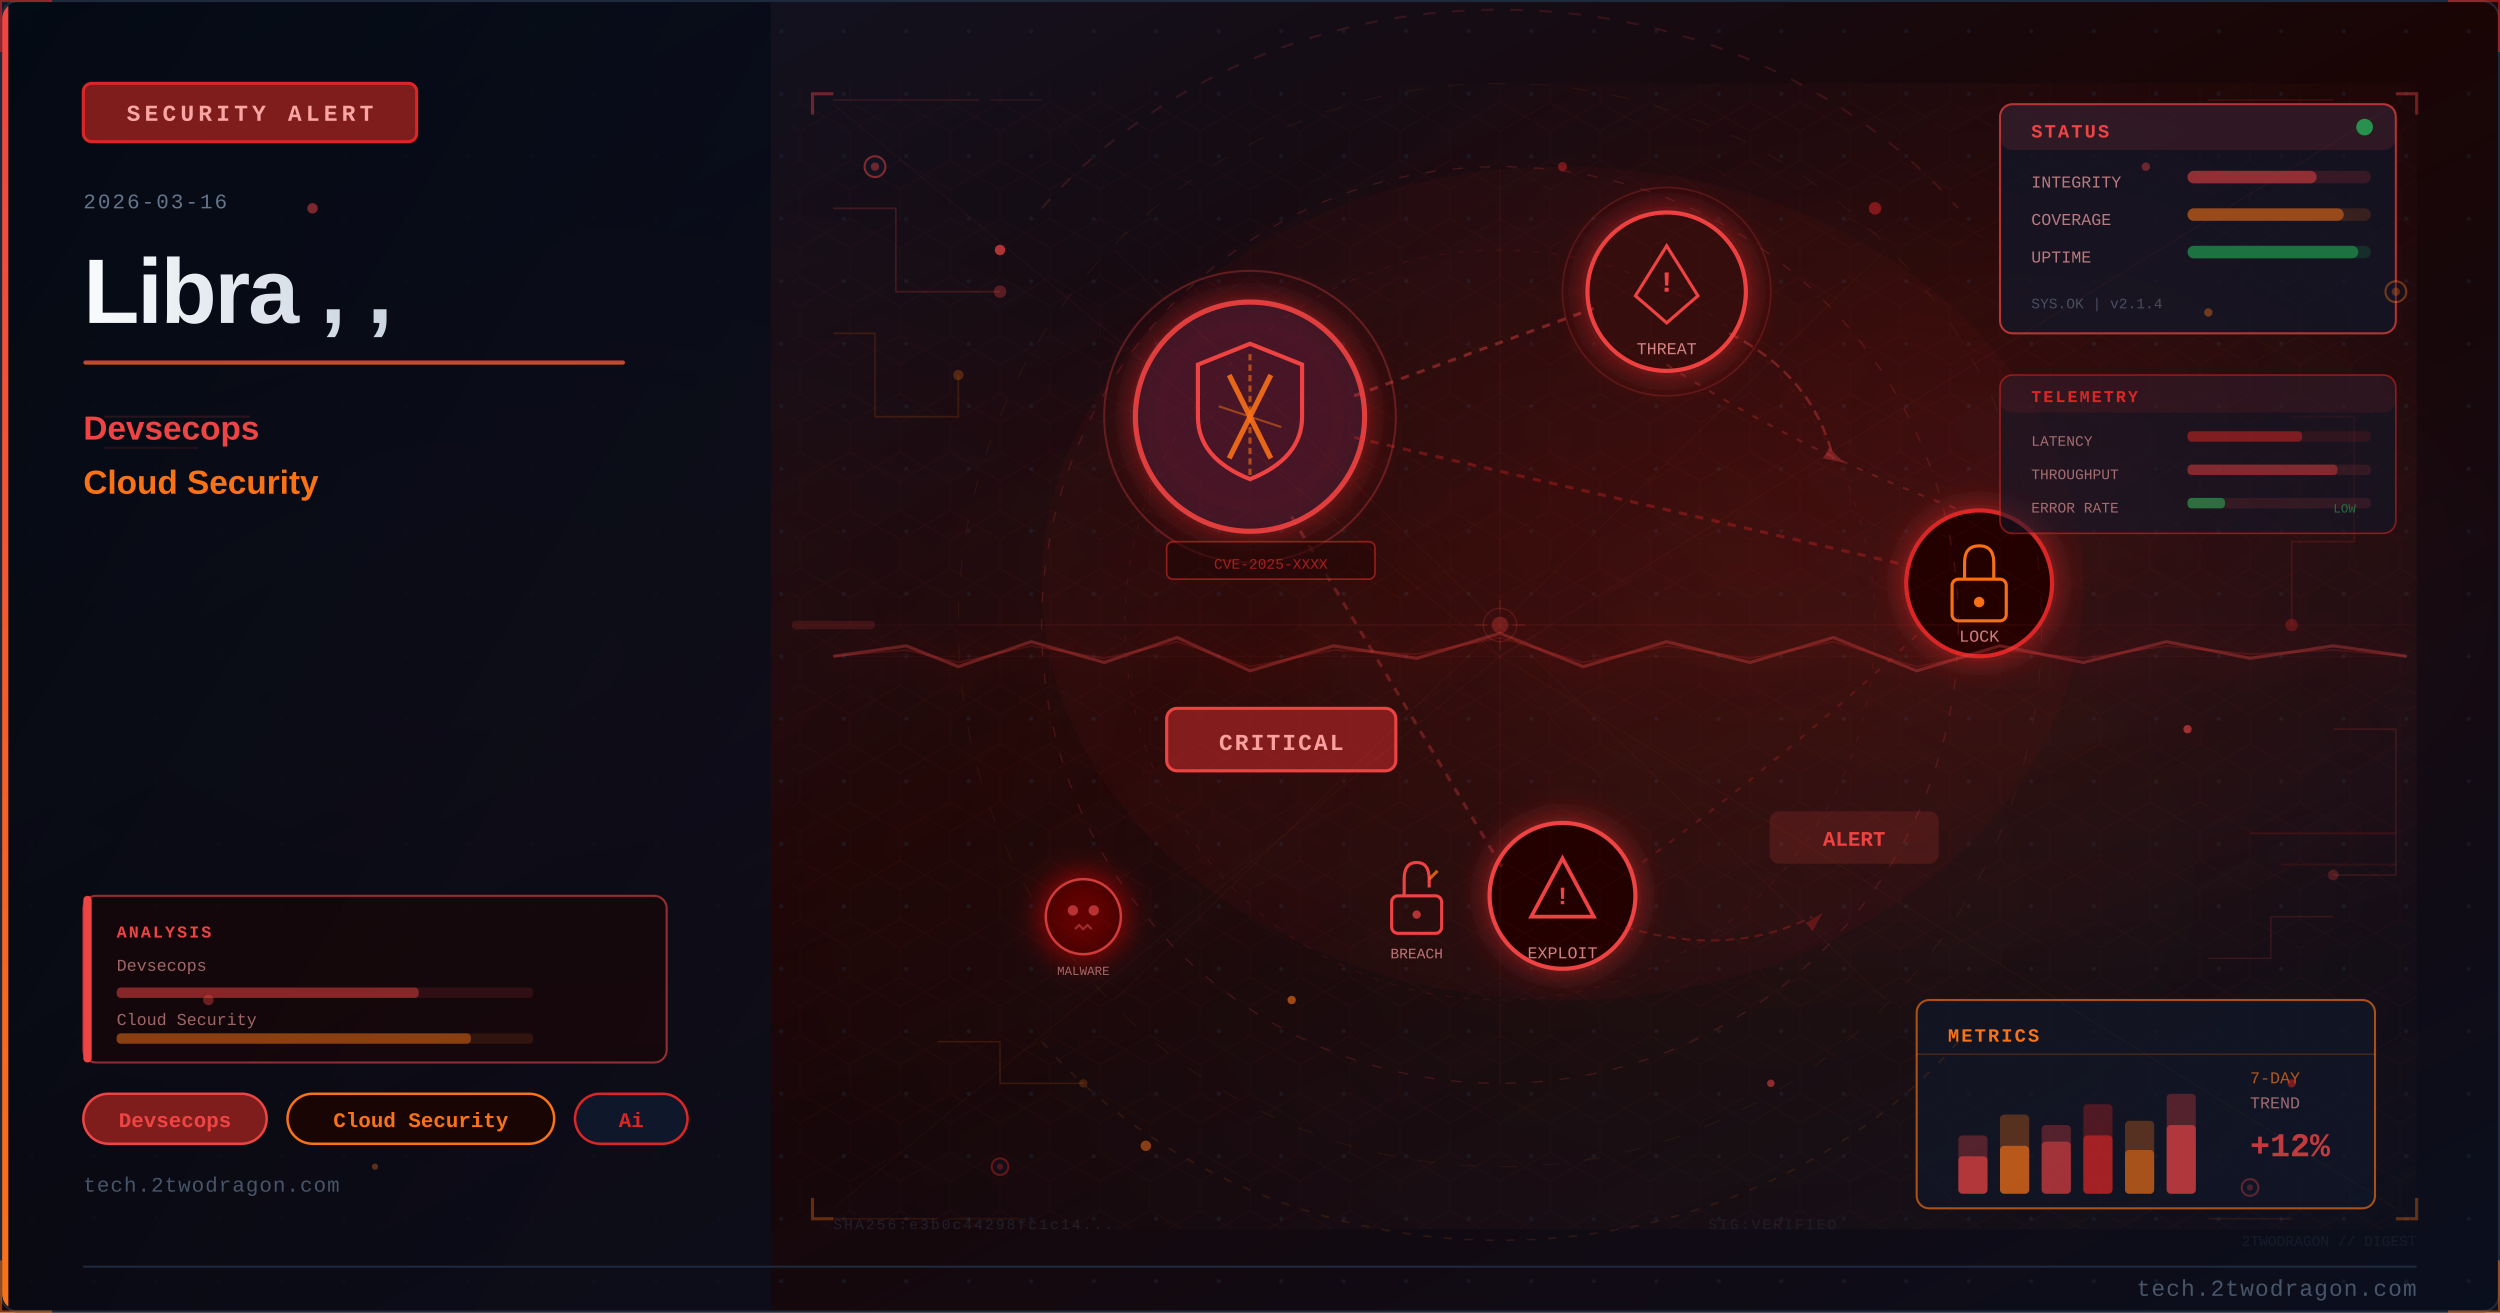
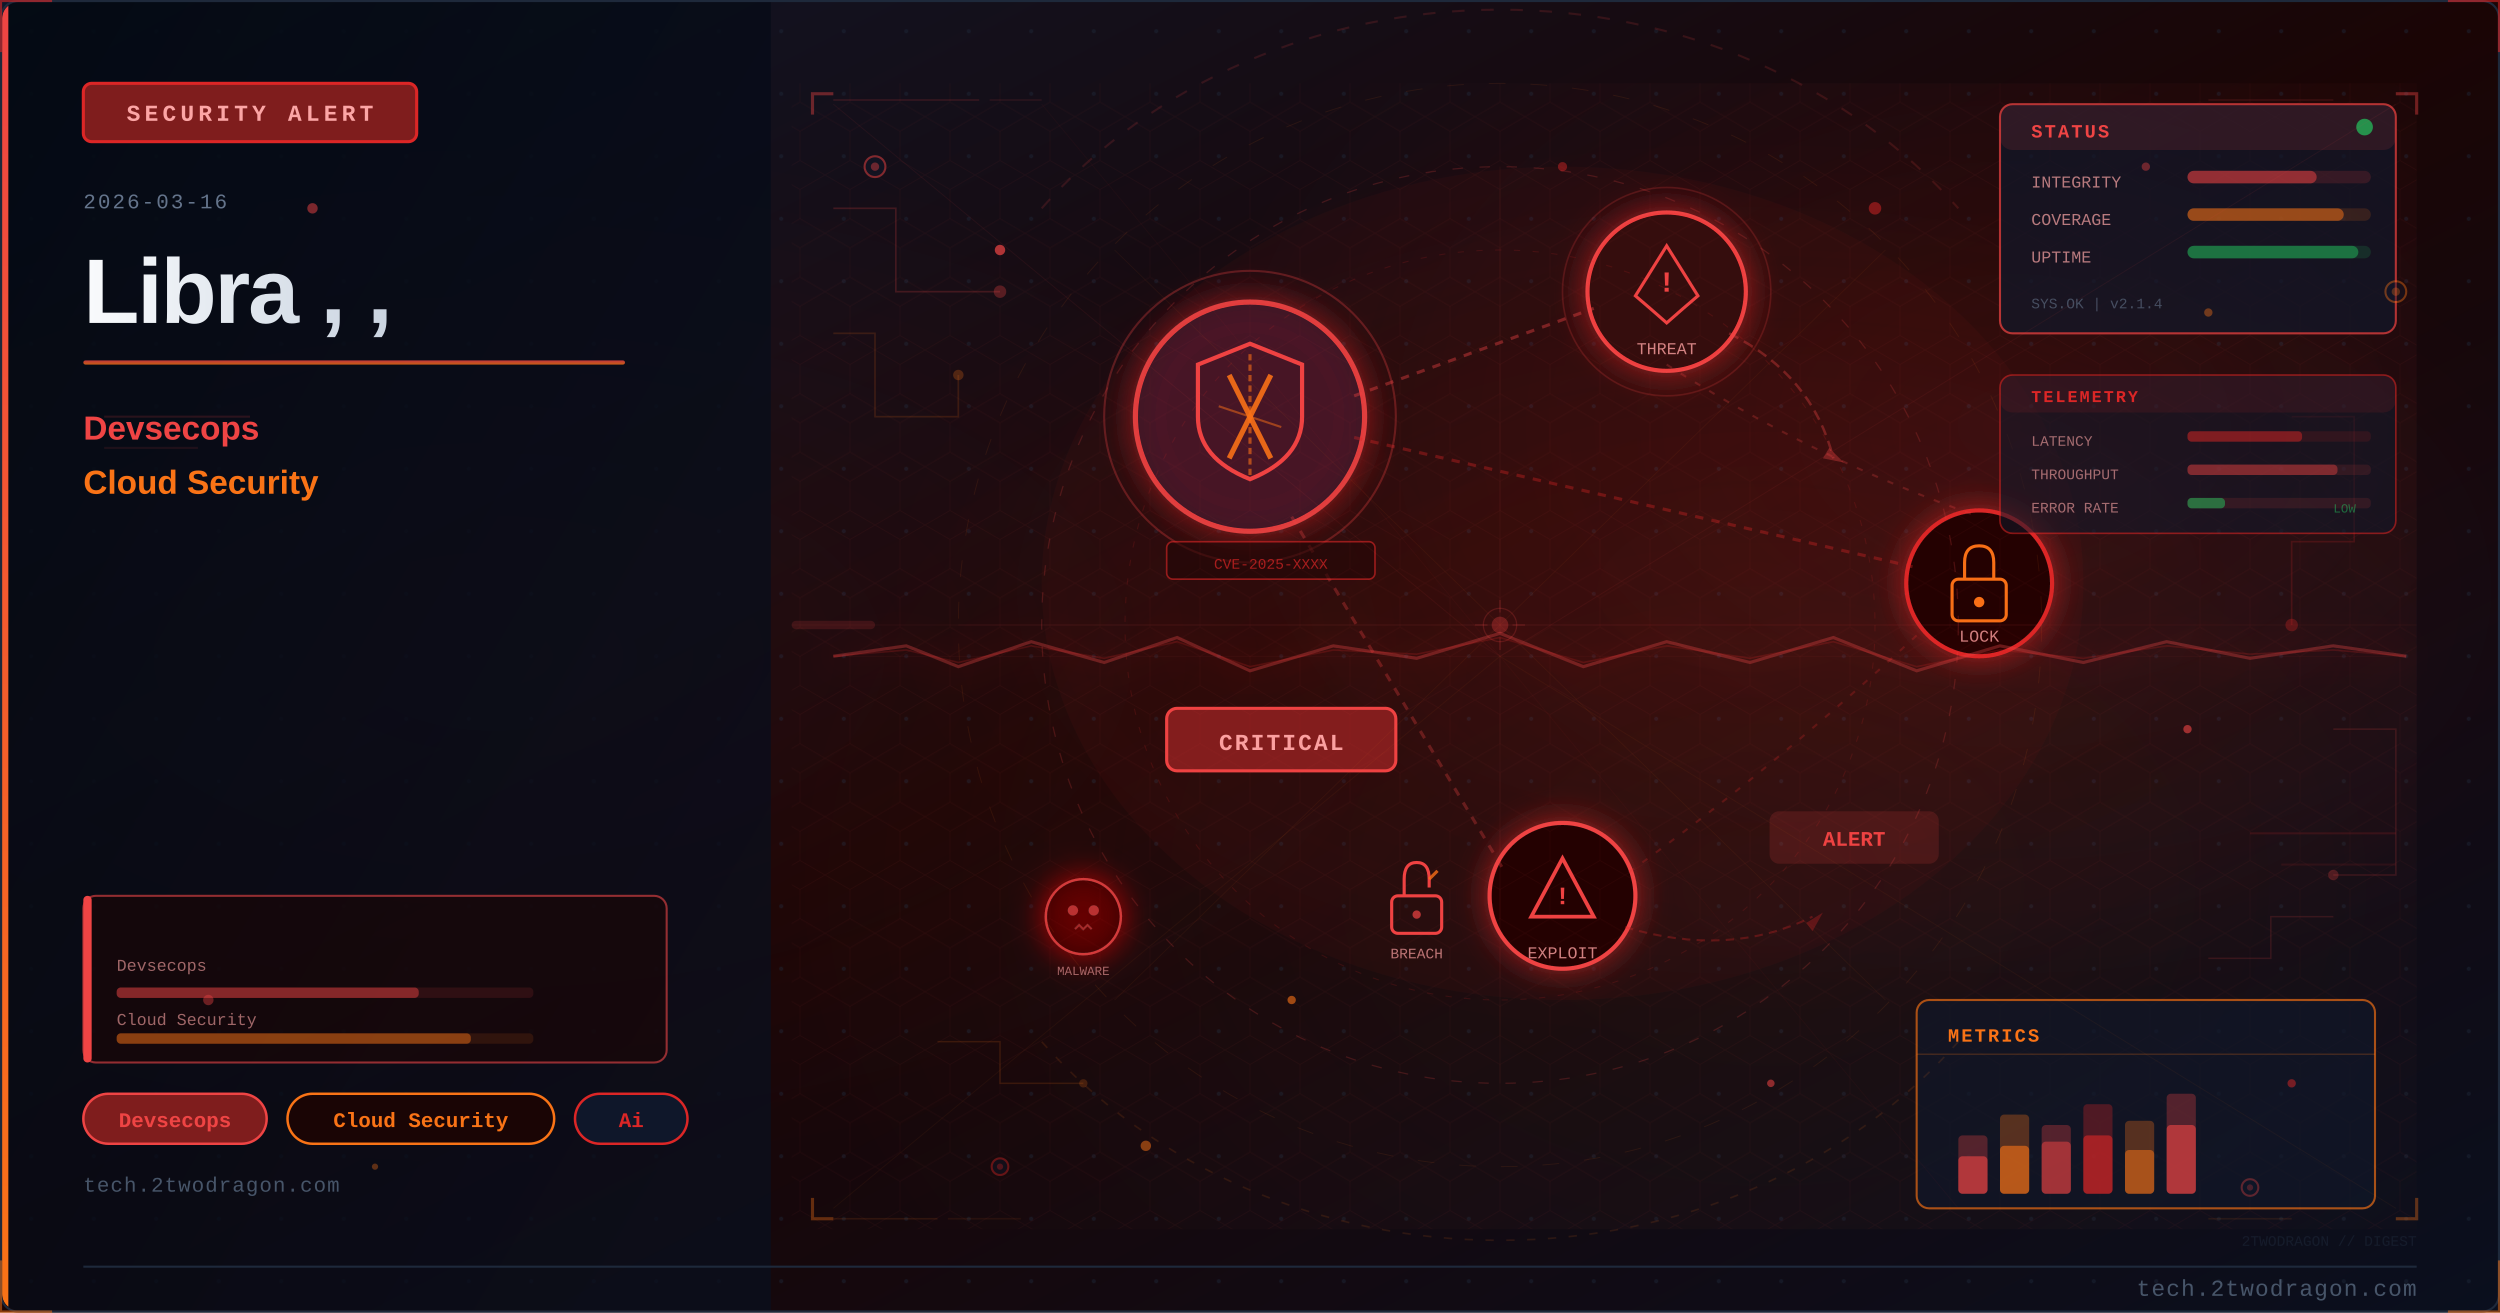
<svg xmlns="http://www.w3.org/2000/svg" viewBox="0 0 1200 630" width="1200" height="630">
  <defs>
    <linearGradient id="u96ecc3bg" x1="0%" y1="0%" x2="100%" y2="100%">
      <stop offset="0%" style="stop-color:#0f172a" />
      <stop offset="50%" style="stop-color:#1a0505" />
      <stop offset="100%" style="stop-color:#0a0f1e" />
    </linearGradient>
    <linearGradient id="u96ecc3accent" x1="0%" y1="0%" x2="0%" y2="100%">
      <stop offset="0%" style="stop-color:#ef4444" />
      <stop offset="100%" style="stop-color:#f97316" />
    </linearGradient>
    <linearGradient id="u96ecc3title" x1="0%" y1="0%" x2="100%" y2="0%">
      <stop offset="0%" style="stop-color:#f8fafc" />
      <stop offset="100%" style="stop-color:#cbd5e1" />
    </linearGradient>
    <linearGradient id="u96ecc3panel" x1="0%" y1="0%" x2="100%" y2="100%">
      <stop offset="0%" style="stop-color:#020810;stop-opacity:0.85" />
      <stop offset="100%" style="stop-color:#0a0f1e;stop-opacity:0.75" />
    </linearGradient>
    <radialGradient id="u96ecc3ambientL" cx="20%" cy="50%" r="40%">
      <stop offset="0%" style="stop-color:#ef4444;stop-opacity:0.06" />
      <stop offset="100%" style="stop-color:#ef4444;stop-opacity:0" />
    </radialGradient>
    <radialGradient id="u96ecc3ambientR" cx="70%" cy="45%" r="35%">
      <stop offset="0%" style="stop-color:#dc2626;stop-opacity:0.08" />
      <stop offset="100%" style="stop-color:#dc2626;stop-opacity:0" />
    </radialGradient>
    <filter id="u96ecc3glow" x="-100%" y="-100%" width="300%" height="300%">
      <feDropShadow dx="0" dy="0" stdDeviation="8" flood-color="#dc2626" flood-opacity="0.7" />
    </filter>
    <filter id="u96ecc3blur" x="-50%" y="-50%" width="200%" height="200%">
      <feGaussianBlur stdDeviation="12" />
    </filter>
    <filter id="u96ecc3textglow" x="-20%" y="-20%" width="140%" height="140%">
      <feDropShadow dx="0" dy="0" stdDeviation="4" flood-color="#ef4444" flood-opacity="0.5" />
    </filter>
    <filter id="u96ecc3fxGlow" x="-50%" y="-50%" width="200%" height="200%">
      <feGaussianBlur stdDeviation="6" result="b" />
      <feColorMatrix in="b" type="matrix" values="1.2 0.4 0 0 0 0.5 0.6 0 0 0 0 0 0 0 0 0 0 0 0.85 0" result="g" />
      <feMerge>
        <feMergeNode in="g" />
        <feMergeNode in="SourceGraphic" />
      </feMerge>
    </filter>
    <filter id="u96ecc3fxRed" x="-60%" y="-60%" width="220%" height="220%">
      <feGaussianBlur stdDeviation="8" result="b" />
      <feColorMatrix in="b" type="matrix" values="1.3 0 0 0 0.7 0 0 0 0 0 0 0 0 0 0 0 0 0 0.95 0" result="g" />
      <feMerge>
        <feMergeNode in="g" />
        <feMergeNode in="SourceGraphic" />
      </feMerge>
    </filter>
    <radialGradient id="u96ecc3sceneGlow1" cx="75%" cy="30%" r="50%">
      <stop offset="0%" stop-color="#ef4444" stop-opacity="0.15" />
      <stop offset="100%" stop-color="#ef4444" stop-opacity="0" />
    </radialGradient>
    <radialGradient id="u96ecc3sceneGlow2" cx="60%" cy="70%" r="60%">
      <stop offset="0%" stop-color="#f97316" stop-opacity="0.10" />
      <stop offset="100%" stop-color="#f97316" stop-opacity="0" />
    </radialGradient>
    <pattern id="u96ecc3dots" x="0" y="0" width="30" height="30" patternUnits="userSpaceOnUse">
      <circle cx="15" cy="15" r="1" fill="#1e293b" opacity="0.7" />
    </pattern>
    <clipPath id="u96ecc3clip">
      <rect x="1" y="1" width="1198" height="628" rx="8" ry="8" />
    </clipPath>
    <style>
      @keyframes u96ecc3floatUp { 0%{transform:translateY(0);opacity:0.9} 85%{opacity:0.5} 100%{transform:translateY(-80px);opacity:0} }
      @keyframes u96ecc3pulse { 0%,100%{opacity:0.5} 50%{opacity:1} }
      @keyframes u96ecc3crackFx { 0%,100%{stroke-opacity:0.6} 50%{stroke-opacity:1} }
      @keyframes u96ecc3glimmer { 0%{opacity:0.3} 50%{opacity:0.85} 100%{opacity:0.3} }
      @keyframes u96ecc3dash { to{stroke-dashoffset:-20} }
      @keyframes u96ecc3rotSpin { from{transform:rotate(0deg)} to{transform:rotate(360deg)} }
      .u96ecc3fa { animation: u96ecc3floatUp 3.2s ease-in infinite; }
      .u96ecc3fb { animation: u96ecc3floatUp 3.8s ease-in infinite; animation-delay:0.9s; }
      .u96ecc3fc { animation: u96ecc3floatUp 2.9s ease-in infinite; animation-delay:1.7s; }
      .u96ecc3crack { animation: u96ecc3crackFx 1.9s ease-in-out infinite; }
      .u96ecc3blink { animation: u96ecc3pulse 2.2s ease-in-out infinite; }
    </style>
  </defs>
  <rect width="1200" height="630" fill="url(#u96ecc3bg)" />
  <g clip-path="url(#u96ecc3clip)">
    <rect width="1200" height="630" fill="url(#u96ecc3dots)" opacity="0.6" />
    <rect width="1200" height="630" fill="url(#u96ecc3ambientL)" />
    <rect width="1200" height="630" fill="url(#u96ecc3ambientR)" />
    <rect x="0" y="0" width="370" height="630" fill="url(#u96ecc3panel)" />
    <rect x="0" y="0" width="4" height="630" fill="url(#u96ecc3accent)" />
    <rect x="40" y="40" width="160" height="28" rx="4" fill="#7f1d1d" stroke="#dc2626" stroke-width="1.5" />
    <text x="120" y="58" font-family="Courier New, monospace" font-size="11" fill="#fca5a5" text-anchor="middle" letter-spacing="2" font-weight="bold">SECURITY ALERT</text>
    <text x="40" y="100" font-family="Courier New, monospace" font-size="10" fill="#64748b" letter-spacing="1">2026-03-16</text>
    <text x="40" y="155" font-family="Segoe UI, Arial, sans-serif" font-size="44" fill="url(#u96ecc3title)" font-weight="700" letter-spacing="-1">Libra , ,</text>
    <rect x="40" y="173" width="260" height="2" rx="1" fill="url(#u96ecc3accent)" opacity="0.8" />
    <text x="40" y="211" font-family="Segoe UI, Arial, sans-serif" font-size="16" fill="#ef4444" font-weight="600">Devsecops</text>
    <text x="40" y="237" font-family="Segoe UI, Arial, sans-serif" font-size="16" fill="#f97316" font-weight="600">Cloud Security</text>
    <rect x="40" y="525" width="88" height="24" rx="12" fill="#7f1d1d" stroke="#ef4444" stroke-width="1.2" />
    <text x="84" y="541" font-family="Courier New, monospace" font-size="10" fill="#ef4444" text-anchor="middle" font-weight="bold">Devsecops</text>
    <rect x="138" y="525" width="128" height="24" rx="12" fill="#1a0505" stroke="#f97316" stroke-width="1.2" />
    <text x="202" y="541" font-family="Courier New, monospace" font-size="10" fill="#f97316" text-anchor="middle" font-weight="bold">Cloud Security</text>
    <rect x="276" y="525" width="54" height="24" rx="12" fill="#0f172a" stroke="#dc2626" stroke-width="1.2" />
    <text x="303" y="541" font-family="Courier New, monospace" font-size="10" fill="#dc2626" text-anchor="middle" font-weight="bold">Ai</text>
    <text x="40" y="572" font-family="Courier New, monospace" font-size="10" fill="#475569" letter-spacing="0.5">tech.2twodragon.com</text>
    <rect x="380" y="40" width="780" height="550" fill="url(#u96ecc3sceneGlow1)" opacity="0.6" />
    <rect x="380" y="40" width="780" height="550" fill="url(#u96ecc3sceneGlow2)" opacity="0.5" />
    <g filter="url(#u96ecc3glow)">
      <circle cx="600" cy="200" r="55" fill="#0f172a" stroke="#ef4444" stroke-width="2.5" opacity="0.9" />
      <circle cx="600" cy="200" r="55" fill="#dc2626" opacity="0.08" />
    </g>
    <path d="M600 165 L625 175 L625 200 Q625 220 600 230 Q575 220 575 200 L575 175 Z" fill="none" stroke="#ef4444" stroke-width="2" />
    <line x1="590" y1="180" x2="610" y2="220" stroke="#f97316" stroke-width="2.5" opacity="0.9" />
    <line x1="610" y1="180" x2="590" y2="220" stroke="#f97316" stroke-width="2.5" opacity="0.9" />
    <g filter="url(#u96ecc3glow)">
      <circle cx="800" cy="140" r="38" fill="#1a0505" stroke="#ef4444" stroke-width="2" />
      <circle cx="800" cy="140" r="38" fill="#dc2626" opacity="0.1" />
    </g>
    <polygon points="800,118 815,142 808,148 800,155 792,148 785,142" fill="none" stroke="#ef4444" stroke-width="1.5" />
    <text x="800" y="140" font-family="Courier New, monospace" font-size="14" fill="#ef4444" text-anchor="middle" font-weight="bold">!</text>
    <text x="800" y="170" font-family="Courier New, monospace" font-size="8" fill="#fca5a5" text-anchor="middle" opacity="0.8">THREAT</text>
    <g filter="url(#u96ecc3glow)">
      <circle cx="950" cy="280" r="35" fill="#1a0505" stroke="#dc2626" stroke-width="2" />
    </g>
    <rect x="937" y="278" width="26" height="20" rx="3" fill="none" stroke="#f97316" stroke-width="1.5" />
    <path d="M943 278 L943 270 Q943 262 950 262 Q957 262 957 270 L957 278" fill="none" stroke="#f97316" stroke-width="1.5" />
    <circle cx="950" cy="289" r="2.5" fill="#f97316" />
    <text x="950" y="308" font-family="Courier New, monospace" font-size="8" fill="#fca5a5" text-anchor="middle" opacity="0.8">LOCK</text>
    <g filter="url(#u96ecc3glow)">
      <circle cx="750" cy="430" r="35" fill="#1a0505" stroke="#ef4444" stroke-width="2" />
    </g>
    <polygon points="750,412 765,440 735,440" fill="none" stroke="#ef4444" stroke-width="1.8" />
    <text x="750" y="434" font-family="Courier New, monospace" font-size="12" fill="#ef4444" text-anchor="middle" font-weight="bold">!</text>
    <text x="750" y="460" font-family="Courier New, monospace" font-size="8" fill="#fca5a5" text-anchor="middle" opacity="0.8">EXPLOIT</text>
    <line x1="650" y1="190" x2="765" y2="148" stroke="#ef4444" stroke-width="1.5" opacity="0.4" stroke-dasharray="4 4" style="animation: u96ecc3dash 2s linear infinite" />
    <line x1="650" y1="210" x2="918" y2="272" stroke="#dc2626" stroke-width="1.5" opacity="0.35" stroke-dasharray="4 4" />
    <line x1="620" y1="248" x2="722" y2="418" stroke="#ef4444" stroke-width="1.5" opacity="0.3" stroke-dasharray="4 4" />
    <path d="M 800 175 Q 870 220 950 248" fill="none" stroke="#ef4444" stroke-width="1" opacity="0.25" stroke-dasharray="3 5" />
    <path d="M 920 305 Q 850 370 780 420" fill="none" stroke="#dc2626" stroke-width="1" opacity="0.25" stroke-dasharray="3 5" />
    <rect x="560" y="340" width="110" height="30" rx="5" fill="#7f1d1d" stroke="#ef4444" stroke-width="1.5" />
    <text x="615" y="360" font-family="Courier New, monospace" font-size="11" fill="#fca5a5" text-anchor="middle" font-weight="bold" letter-spacing="1">CRITICAL</text>
    <circle cx="600" cy="200" r="70" fill="none" stroke="#ef4444" stroke-width="1" opacity="0.3" style="animation: u96ecc3pulse 3s ease-in-out infinite" />
    <circle cx="800" cy="140" r="50" fill="none" stroke="#ef4444" stroke-width="0.8" opacity="0.2" style="animation: u96ecc3pulse 4s ease-in-out infinite" />
    <path d="M600 170 L600 230" stroke="#f97316" stroke-width="1.5" opacity="0.6" stroke-dasharray="3 2" />
    <path d="M585 195 L615 205" stroke="#f97316" stroke-width="1" opacity="0.5" />
    <g transform="translate(680,430)">
      <rect x="-12" y="0" width="24" height="18" rx="3" fill="none" stroke="#ef4444" stroke-width="1.5" />
      <path d="M-6 0 L-6 -8 Q-6 -16 0 -16 Q6 -16 6 -8 L6 -4" fill="none" stroke="#ef4444" stroke-width="1.5" />
      <line x1="6" y1="-8" x2="10" y2="-12" stroke="#f97316" stroke-width="1.5" opacity="0.8" />
      <circle cx="0" cy="9" r="2" fill="#ef4444" opacity="0.7" />
    </g>
    <text x="680" y="460" font-family="Courier New, monospace" font-size="7" fill="#fca5a5" text-anchor="middle" opacity="0.7">BREACH</text>
    <path d="M 830 160 Q 870 180 880 220" fill="none" stroke="#ef4444" stroke-width="1.2" opacity="0.35" stroke-dasharray="5 3" style="animation: u96ecc3dash 2.5s linear infinite" />
    <polygon points="878,215 885,222 875,220" fill="#ef4444" opacity="0.35" />
    <path d="M 780 445 Q 830 460 870 440" fill="none" stroke="#dc2626" stroke-width="1" opacity="0.3" stroke-dasharray="4 3" />
    <polygon points="867,443 875,438 870,447" fill="#dc2626" opacity="0.3" />
    <g transform="translate(520,440)" filter="url(#u96ecc3fxRed)">
      <circle cx="0" cy="0" r="18" fill="#1a0505" stroke="#ef4444" stroke-width="1.2" opacity="0.8" />
      <circle cx="-5" cy="-3" r="2.5" fill="#ef4444" opacity="0.7" />
      <circle cx="5" cy="-3" r="2.5" fill="#ef4444" opacity="0.7" />
      <path d="M-4 6 L-2 4 L0 6 L2 4 L4 6" fill="none" stroke="#ef4444" stroke-width="1" opacity="0.6" />
    </g>
    <text x="520" y="468" font-family="Courier New, monospace" font-size="6" fill="#fca5a5" text-anchor="middle" opacity="0.6">MALWARE</text>
    <rect x="850" y="390" width="80" height="24" rx="4" fill="#ef4444" opacity="0.15" stroke="#ef4444" stroke-width="1.2" />
    <text x="890" y="406" font-family="Courier New, monospace" font-size="10" fill="#ef4444" text-anchor="middle" font-weight="bold" class="u96ecc3blink">ALERT</text>
    <rect x="560" y="260" width="100" height="18" rx="3" fill="#1a0505" stroke="#dc2626" stroke-width="0.8" opacity="0.6" />
    <text x="610" y="273" font-family="Courier New, monospace" font-size="7" fill="#dc2626" text-anchor="middle" opacity="0.7">CVE-2025-XXXX</text>
    <ellipse cx="750" cy="280" rx="250" ry="200" fill="#dc2626" opacity="0.04" />
    <defs>
      <pattern id="u96ecc3hex" x="0" y="0" width="24" height="28" patternUnits="userSpaceOnUse">
        <polygon points="12,0 24,7 24,21 12,28 0,21 0,7" fill="none" stroke="#ef4444" stroke-width="0.4" opacity="0.15" />
      </pattern>
    </defs>
    <rect x="380" y="40" width="780" height="550" fill="url(#u96ecc3hex)" opacity="0.35" />
    <circle cx="720" cy="300" r="220" fill="none" stroke="#ef4444" stroke-width="0.6" stroke-dasharray="5 8" opacity="0.2" />
    <circle cx="720" cy="300" r="180" fill="none" stroke="#dc2626" stroke-width="0.5" stroke-dasharray="3 6" opacity="0.15" />
    <circle cx="720" cy="300" r="260" fill="none" stroke="#f97316" stroke-width="0.4" stroke-dasharray="8 12" opacity="0.1" />
    <line x1="720" y1="80" x2="720" y2="520" stroke="#ef4444" stroke-width="0.3" opacity="0.1" />
    <line x1="460" y1="300" x2="980" y2="300" stroke="#ef4444" stroke-width="0.3" opacity="0.1" />
    <line x1="535" y1="120" x2="905" y2="480" stroke="#f97316" stroke-width="0.3" opacity="0.08" />
    <line x1="905" y1="120" x2="535" y2="480" stroke="#f97316" stroke-width="0.3" opacity="0.08" />
    <rect x="960" y="50" width="190" height="110" rx="6" fill="#0f172a" stroke="#ef4444" stroke-width="1" opacity="0.7" />
    <rect x="960" y="50" width="190" height="22" rx="6" fill="#ef4444" opacity="0.12" />
    <text x="975" y="66" font-family="Courier New, monospace" font-size="9" fill="#ef4444" font-weight="bold" letter-spacing="1">STATUS</text>
    <circle cx="1135" cy="61" r="4" fill="#22c55e" opacity="0.7" style="animation: u96ecc3pulse 2s ease-in-out infinite" />
    <text x="975" y="90" font-family="Courier New, monospace" font-size="8" fill="#fca5a5" opacity="0.7">INTEGRITY</text>
    <rect x="1050" y="82" width="88" height="6" rx="3" fill="#ef4444" opacity="0.15" />
    <rect x="1050" y="82" width="62" height="6" rx="3" fill="#ef4444" opacity="0.5" />
    <text x="975" y="108" font-family="Courier New, monospace" font-size="8" fill="#fca5a5" opacity="0.7">COVERAGE</text>
    <rect x="1050" y="100" width="88" height="6" rx="3" fill="#f97316" opacity="0.15" />
    <rect x="1050" y="100" width="75" height="6" rx="3" fill="#f97316" opacity="0.5" />
    <text x="975" y="126" font-family="Courier New, monospace" font-size="8" fill="#fca5a5" opacity="0.7">UPTIME</text>
    <rect x="1050" y="118" width="88" height="6" rx="3" fill="#22c55e" opacity="0.15" />
    <rect x="1050" y="118" width="82" height="6" rx="3" fill="#22c55e" opacity="0.45" />
    <text x="975" y="148" font-family="Courier New, monospace" font-size="7" fill="#64748b" opacity="0.6">SYS.OK | v2.1.4</text>
    <rect x="920" y="480" width="220" height="100" rx="6" fill="#0f172a" stroke="#f97316" stroke-width="1" opacity="0.65" />
    <text x="935" y="500" font-family="Courier New, monospace" font-size="9" fill="#f97316" font-weight="bold" letter-spacing="1">METRICS</text>
    <line x1="920" y1="506" x2="1140" y2="506" stroke="#f97316" stroke-width="0.5" opacity="0.3" />
    <rect x="940" y="545" width="14" height="28" rx="2" fill="#ef4444" opacity="0.3" />
    <rect x="940" y="555" width="14" height="18" rx="2" fill="#ef4444" opacity="0.6" />
    <rect x="960" y="535" width="14" height="38" rx="2" fill="#f97316" opacity="0.3" />
    <rect x="960" y="550" width="14" height="23" rx="2" fill="#f97316" opacity="0.6" />
    <rect x="980" y="540" width="14" height="33" rx="2" fill="#ef4444" opacity="0.3" />
    <rect x="980" y="548" width="14" height="25" rx="2" fill="#ef4444" opacity="0.5" />
    <rect x="1000" y="530" width="14" height="43" rx="2" fill="#dc2626" opacity="0.3" />
    <rect x="1000" y="545" width="14" height="28" rx="2" fill="#dc2626" opacity="0.6" />
    <rect x="1020" y="538" width="14" height="35" rx="2" fill="#f97316" opacity="0.3" />
    <rect x="1020" y="552" width="14" height="21" rx="2" fill="#f97316" opacity="0.5" />
    <rect x="1040" y="525" width="14" height="48" rx="2" fill="#ef4444" opacity="0.3" />
    <rect x="1040" y="540" width="14" height="33" rx="2" fill="#ef4444" opacity="0.6" style="animation: u96ecc3glimmer 3s ease-in-out infinite" />
-     <text x="1080" y="520" font-family="Courier New, monospace" font-size="8" fill="#f97316" opacity="0.7">7-DAY</text>
-     <text x="1080" y="532" font-family="Courier New, monospace" font-size="8" fill="#fca5a5" opacity="0.6">TREND</text>
-     <text x="1080" y="555" font-family="Courier New, monospace" font-size="16" fill="#ef4444" font-weight="bold" opacity="0.8">+12%</text>
    <polyline points="400,100 430,100 430,140 480,140" fill="none" stroke="#ef4444" stroke-width="0.8" opacity="0.2" />
    <circle cx="480" cy="140" r="3" fill="#ef4444" opacity="0.3" />
    <polyline points="400,160 420,160 420,200 460,200 460,180" fill="none" stroke="#f97316" stroke-width="0.8" opacity="0.15" />
    <circle cx="460" cy="180" r="2.5" fill="#f97316" opacity="0.25" />
    <polyline points="1100,200 1130,200 1130,260 1100,260 1100,300" fill="none" stroke="#dc2626" stroke-width="0.8" opacity="0.18" />
    <circle cx="1100" cy="300" r="3" fill="#dc2626" opacity="0.3" />
    <polyline points="1120,350 1150,350 1150,420 1120,420" fill="none" stroke="#ef4444" stroke-width="0.8" opacity="0.15" />
    <circle cx="1120" cy="420" r="2.5" fill="#ef4444" opacity="0.25" />
    <polyline points="450,500 480,500 480,520 520,520" fill="none" stroke="#f97316" stroke-width="0.7" opacity="0.15" />
    <circle cx="520" cy="520" r="2" fill="#f97316" opacity="0.2" />
    <polyline points="1060,460 1090,460 1090,440 1120,440" fill="none" stroke="#ef4444" stroke-width="0.7" opacity="0.15" />
    <rect x="40" y="430" width="280" height="80" rx="6" fill="#1a0505" stroke="#ef4444" stroke-width="1" opacity="0.6" />
    <rect x="40" y="430" width="4" height="80" rx="2" fill="#ef4444" />
-     <text x="56" y="450" font-family="Courier New, monospace" font-size="8" fill="#ef4444" font-weight="bold" letter-spacing="1">ANALYSIS</text>
    <text x="56" y="466" font-family="Courier New, monospace" font-size="8" fill="#fca5a5" opacity="0.6">Devsecops</text>
    <rect x="56" y="474" width="200" height="5" rx="2" fill="#ef4444" opacity="0.12" />
    <rect x="56" y="474" width="145" height="5" rx="2" fill="#ef4444" opacity="0.45" />
    <text x="56" y="492" font-family="Courier New, monospace" font-size="8" fill="#fca5a5" opacity="0.6">Cloud Security</text>
    <rect x="56" y="496" width="200" height="5" rx="2" fill="#f97316" opacity="0.12" />
    <rect x="56" y="496" width="170" height="5" rx="2" fill="#f97316" opacity="0.45" />
    <circle cx="420" cy="80" r="5" fill="#0f172a" stroke="#ef4444" stroke-width="1" opacity="0.5" />
    <circle cx="420" cy="80" r="2" fill="#ef4444" opacity="0.4" />
    <circle cx="1150" cy="140" r="5" fill="#0f172a" stroke="#f97316" stroke-width="1" opacity="0.4" />
    <circle cx="1150" cy="140" r="2" fill="#f97316" opacity="0.3" />
    <circle cx="480" cy="560" r="4" fill="#0f172a" stroke="#dc2626" stroke-width="1" opacity="0.4" />
    <circle cx="480" cy="560" r="1.5" fill="#dc2626" opacity="0.3" />
    <circle cx="1080" cy="570" r="4" fill="#0f172a" stroke="#ef4444" stroke-width="1" opacity="0.35" />
    <circle cx="1080" cy="570" r="1.5" fill="#ef4444" opacity="0.25" />
-     <text x="400" y="590" font-family="Courier New, monospace" font-size="7" fill="#334155" opacity="0.4" letter-spacing="1">SHA256:e3b0c44298fc1c14...</text>
-     <text x="820" y="590" font-family="Courier New, monospace" font-size="7" fill="#334155" opacity="0.3" letter-spacing="1">SIG:VERIFIED</text>
    <line x1="380" y1="300" x2="1160" y2="300" stroke="#ef4444" stroke-width="0.5" opacity="0.06" />
    <rect x="380" y="298" width="40" height="4" rx="2" fill="#ef4444" opacity="0.15">
      <animate attributeName="x" values="380;1120;380" dur="8s" repeatCount="indefinite" />
      <animate attributeName="opacity" values="0.15;0.3;0.15" dur="8s" repeatCount="indefinite" />
    </rect>
    <path d="M 500 100 A 280 250 0 0 1 940 100" fill="none" stroke="#ef4444" stroke-width="1" stroke-dasharray="6 8" opacity="0.15" style="animation: u96ecc3dash 4s linear infinite" />
    <path d="M 940 500 A 280 250 0 0 1 500 500" fill="none" stroke="#f97316" stroke-width="0.8" stroke-dasharray="4 6" opacity="0.12" style="animation: u96ecc3dash 5s linear infinite" />
    <polyline points="390,55 390,45 400,45" fill="none" stroke="#ef4444" stroke-width="1.5" opacity="0.4" />
    <polyline points="1150,45 1160,45 1160,55" fill="none" stroke="#ef4444" stroke-width="1.5" opacity="0.4" />
    <polyline points="390,575 390,585 400,585" fill="none" stroke="#f97316" stroke-width="1.5" opacity="0.35" />
    <polyline points="1150,585 1160,585 1160,575" fill="none" stroke="#f97316" stroke-width="1.5" opacity="0.35" />
    <circle cx="720" cy="300" r="8" fill="none" stroke="#ef4444" stroke-width="0.6" opacity="0.2" />
    <line x1="720" y1="288" x2="720" y2="294" stroke="#ef4444" stroke-width="0.6" opacity="0.2" />
    <line x1="720" y1="306" x2="720" y2="312" stroke="#ef4444" stroke-width="0.6" opacity="0.2" />
    <line x1="708" y1="300" x2="714" y2="300" stroke="#ef4444" stroke-width="0.6" opacity="0.2" />
    <line x1="726" y1="300" x2="732" y2="300" stroke="#ef4444" stroke-width="0.6" opacity="0.2" />
    <line x1="400" y1="48" x2="470" y2="48" stroke="#ef4444" stroke-width="0.8" opacity="0.15" />
    <line x1="475" y1="48" x2="500" y2="48" stroke="#ef4444" stroke-width="0.8" opacity="0.1" />
    <line x1="400" y1="585" x2="450" y2="585" stroke="#f97316" stroke-width="0.8" opacity="0.12" />
    <line x1="455" y1="585" x2="490" y2="585" stroke="#f97316" stroke-width="0.8" opacity="0.08" />
    <line x1="1060" y1="48" x2="1120" y2="48" stroke="#ef4444" stroke-width="0.8" opacity="0.12" />
    <line x1="1060" y1="585" x2="1100" y2="585" stroke="#f97316" stroke-width="0.8" opacity="0.1" />
    <circle cx="720" cy="300" r="4" fill="#ef4444" opacity="0.3">
      <animate attributeName="r" values="4;8;4" dur="3s" repeatCount="indefinite" />
      <animate attributeName="opacity" values="0.3;0.1;0.3" dur="3s" repeatCount="indefinite" />
    </circle>
    <line x1="720" y1="315" x2="400" y2="50" stroke="#ef4444" stroke-width="0.4" opacity="0.08" />
    <line x1="720" y1="315" x2="1150" y2="50" stroke="#ef4444" stroke-width="0.4" opacity="0.08" />
    <line x1="720" y1="315" x2="400" y2="580" stroke="#f97316" stroke-width="0.4" opacity="0.06" />
    <line x1="720" y1="315" x2="1150" y2="580" stroke="#f97316" stroke-width="0.4" opacity="0.06" />
    <line x1="720" y1="315" x2="400" y2="315" stroke="#ef4444" stroke-width="0.3" opacity="0.07" />
    <line x1="720" y1="315" x2="1150" y2="315" stroke="#ef4444" stroke-width="0.3" opacity="0.07" />
    <line x1="720" y1="315" x2="500" y2="50" stroke="#dc2626" stroke-width="0.3" opacity="0.06" />
    <line x1="720" y1="315" x2="940" y2="580" stroke="#dc2626" stroke-width="0.3" opacity="0.06" />
    <polyline points="400,315 435,310 460,320 495,308 530,318 565,306 600,322 640,310 680,316 720,304 760,320 800,308 840,318 880,306 920,322 960,310 1000,318 1040,308 1080,316 1120,310 1155,315" fill="none" stroke="#ef4444" stroke-width="1.5" opacity="0.35" filter="url(#u96ecc3fxRed)" class="u96ecc3crack" />
    <polyline points="400,315 435,312 460,318 495,310 530,316 565,308 600,320 640,312 680,314 720,306 760,318 800,310 840,316 880,308 920,320 960,312 1000,316 1040,310 1080,314 1120,312 1155,315" fill="none" stroke="#dc2626" stroke-width="0.8" opacity="0.2" />
    <circle cx="480" cy="120" r="2.5" fill="#ef4444" opacity="0.7" class="u96ecc3fa" />
    <circle cx="620" cy="480" r="2" fill="#f97316" opacity="0.6" class="u96ecc3fb" />
    <circle cx="900" cy="100" r="3" fill="#dc2626" opacity="0.5" class="u96ecc3fc" />
    <circle cx="1050" cy="350" r="2" fill="#ef4444" opacity="0.6" class="u96ecc3fa" />
    <circle cx="550" cy="550" r="2.5" fill="#f97316" opacity="0.5" class="u96ecc3fb" />
    <circle cx="850" cy="520" r="1.8" fill="#ef4444" opacity="0.55" class="u96ecc3fc" />
    <circle cx="750" cy="80" r="2.2" fill="#dc2626" opacity="0.45" class="u96ecc3fa" />
    <rect x="960" y="180" width="190" height="76" rx="6" fill="#0f172a" stroke="#dc2626" stroke-width="0.8" opacity="0.55" />
    <rect x="960" y="180" width="190" height="18" rx="6" fill="#dc2626" opacity="0.10" />
    <text x="975" y="193" font-family="Courier New, monospace" font-size="8" fill="#dc2626" font-weight="bold" letter-spacing="1">TELEMETRY</text>
    <text x="975" y="214" font-family="Courier New, monospace" font-size="7" fill="#fca5a5" opacity="0.6">LATENCY</text>
    <rect x="1050" y="207" width="88" height="5" rx="2" fill="#dc2626" opacity="0.12" />
    <rect x="1050" y="207" width="55" height="5" rx="2" fill="#dc2626" opacity="0.45" />
    <text x="975" y="230" font-family="Courier New, monospace" font-size="7" fill="#fca5a5" opacity="0.6">THROUGHPUT</text>
    <rect x="1050" y="223" width="88" height="5" rx="2" fill="#ef4444" opacity="0.12" />
    <rect x="1050" y="223" width="72" height="5" rx="2" fill="#ef4444" opacity="0.4" />
    <text x="975" y="246" font-family="Courier New, monospace" font-size="7" fill="#fca5a5" opacity="0.6">ERROR RATE</text>
    <rect x="1050" y="239" width="88" height="5" rx="2" fill="#ef4444" opacity="0.12" />
    <rect x="1050" y="239" width="18" height="5" rx="2" fill="#22c55e" opacity="0.5" />
    <text x="1120" y="246" font-family="Courier New, monospace" font-size="6" fill="#22c55e" opacity="0.5">LOW</text>
    <text x="1160" y="598" font-family="Courier New, monospace" font-size="7" fill="#1e293b" text-anchor="end" opacity="0.5">2TWODRAGON // DIGEST</text>
    <circle cx="150" cy="100" r="2.5" fill="#ef4444" opacity="0.5">
      <animate attributeName="opacity" values="0.5;0.15;0.5" dur="3.0s" repeatCount="indefinite" />
    </circle>
    <circle cx="1060" cy="150" r="2.0" fill="#f97316" opacity="0.4">
      <animate attributeName="opacity" values="0.4;0.12;0.4" dur="2.8s" repeatCount="indefinite" />
    </circle>
    <circle cx="100" cy="480" r="2.5" fill="#ef4444" opacity="0.4">
      <animate attributeName="opacity" values="0.4;0.12;0.4" dur="3.5s" repeatCount="indefinite" />
    </circle>
    <circle cx="1100" cy="520" r="2.0" fill="#dc2626" opacity="0.5">
      <animate attributeName="opacity" values="0.5;0.15;0.5" dur="4.0s" repeatCount="indefinite" />
    </circle>
    <circle cx="180" cy="560" r="1.5" fill="#f97316" opacity="0.35">
      <animate attributeName="opacity" values="0.35;0.10;0.35" dur="3.2s" repeatCount="indefinite" />
    </circle>
    <circle cx="1030" cy="80" r="2.0" fill="#ef4444" opacity="0.4">
      <animate attributeName="opacity" values="0.4;0.12;0.4" dur="2.5s" repeatCount="indefinite" />
    </circle>
    <line x1="50" y1="200" x2="120" y2="200" stroke="#ef4444" stroke-width="1" opacity="0.15" />
    <line x1="50" y1="215" x2="95" y2="215" stroke="#ef4444" stroke-width="1" opacity="0.1" />
    <line x1="1080" y1="400" x2="1150" y2="400" stroke="#dc2626" stroke-width="1" opacity="0.15" />
    <line x1="1095" y1="415" x2="1150" y2="415" stroke="#dc2626" stroke-width="1" opacity="0.1" />
    <rect width="1200" height="2" x="0" y="0" fill="#ef4444" opacity="0">
      <animate attributeName="y" values="-2;632" dur="6s" repeatCount="indefinite" />
      <animate attributeName="opacity" values="0;0.03;0.03;0" dur="6s" repeatCount="indefinite" keyTimes="0;0.1;0.9;1" />
    </rect>
  </g>
  <line x1="40" y1="608" x2="1160" y2="608" stroke="#1e293b" stroke-width="1" />
  <text x="1160" y="622" font-family="Courier New, monospace" font-size="11" fill="#475569" text-anchor="end" letter-spacing="0.5">tech.2twodragon.com</text>
  <rect x="0.5" y="0.5" width="1199" height="629" rx="8" ry="8" fill="none" stroke="#1e293b" stroke-width="1" />
  <polyline points="0,25 0,0 25,0" fill="none" stroke="#dc2626" stroke-width="2" opacity="0.6" />
  <polyline points="1175,0 1200,0 1200,25" fill="none" stroke="#dc2626" stroke-width="2" opacity="0.6" />
  <polyline points="0,605 0,630 25,630" fill="none" stroke="#f97316" stroke-width="2" opacity="0.5" />
  <polyline points="1175,630 1200,630 1200,605" fill="none" stroke="#f97316" stroke-width="2" opacity="0.5" />
</svg>
